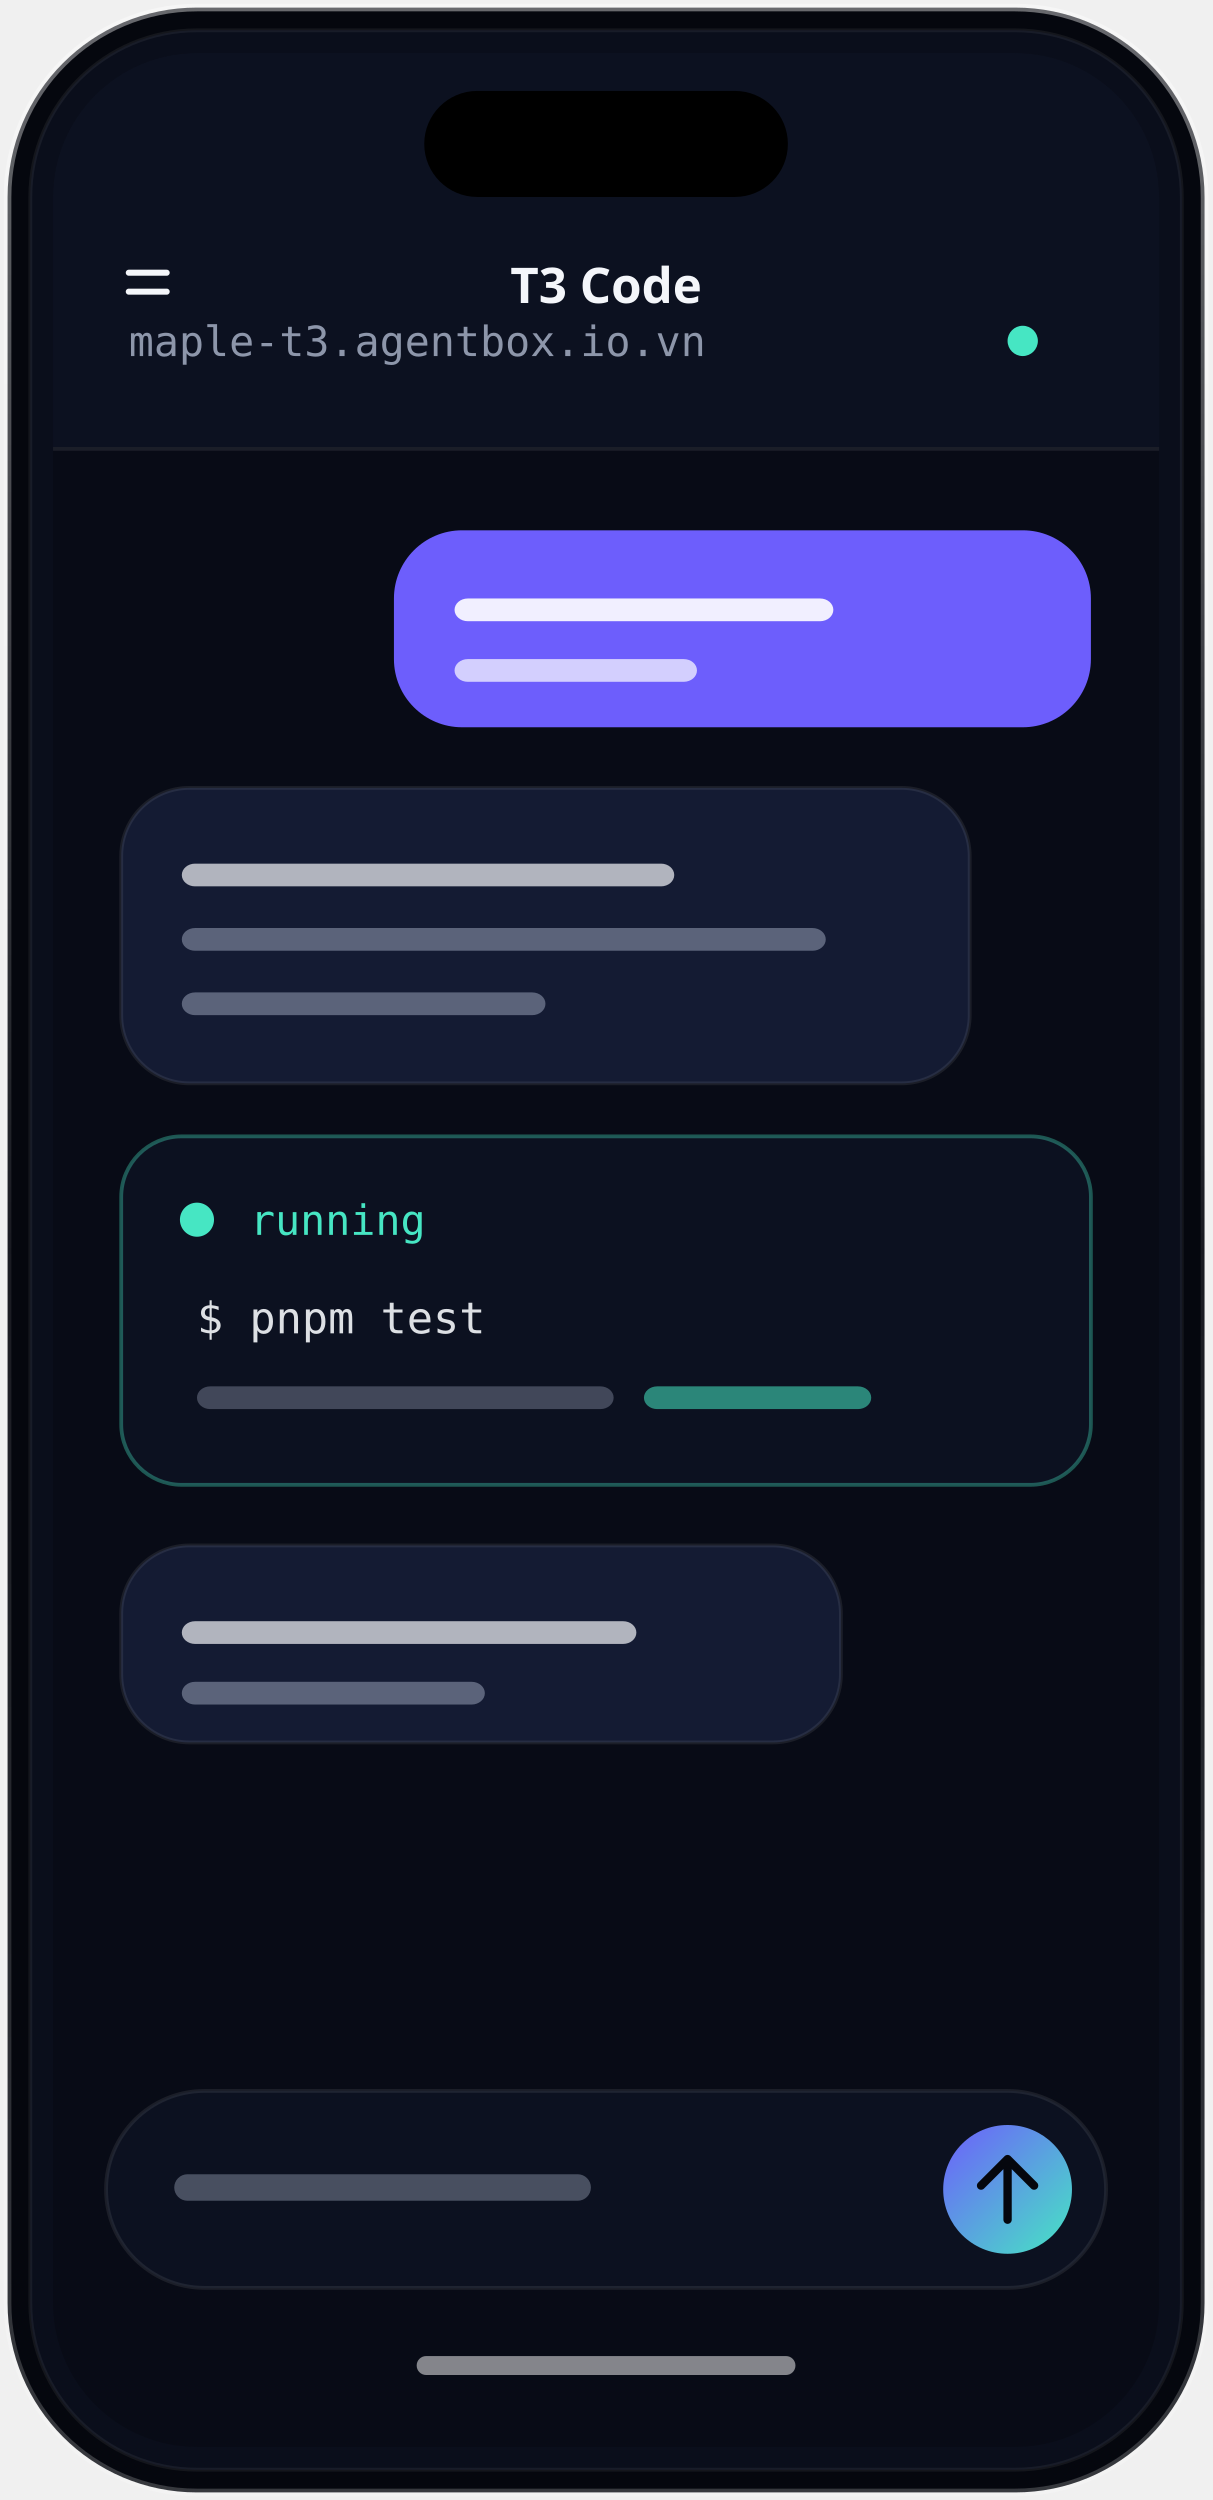
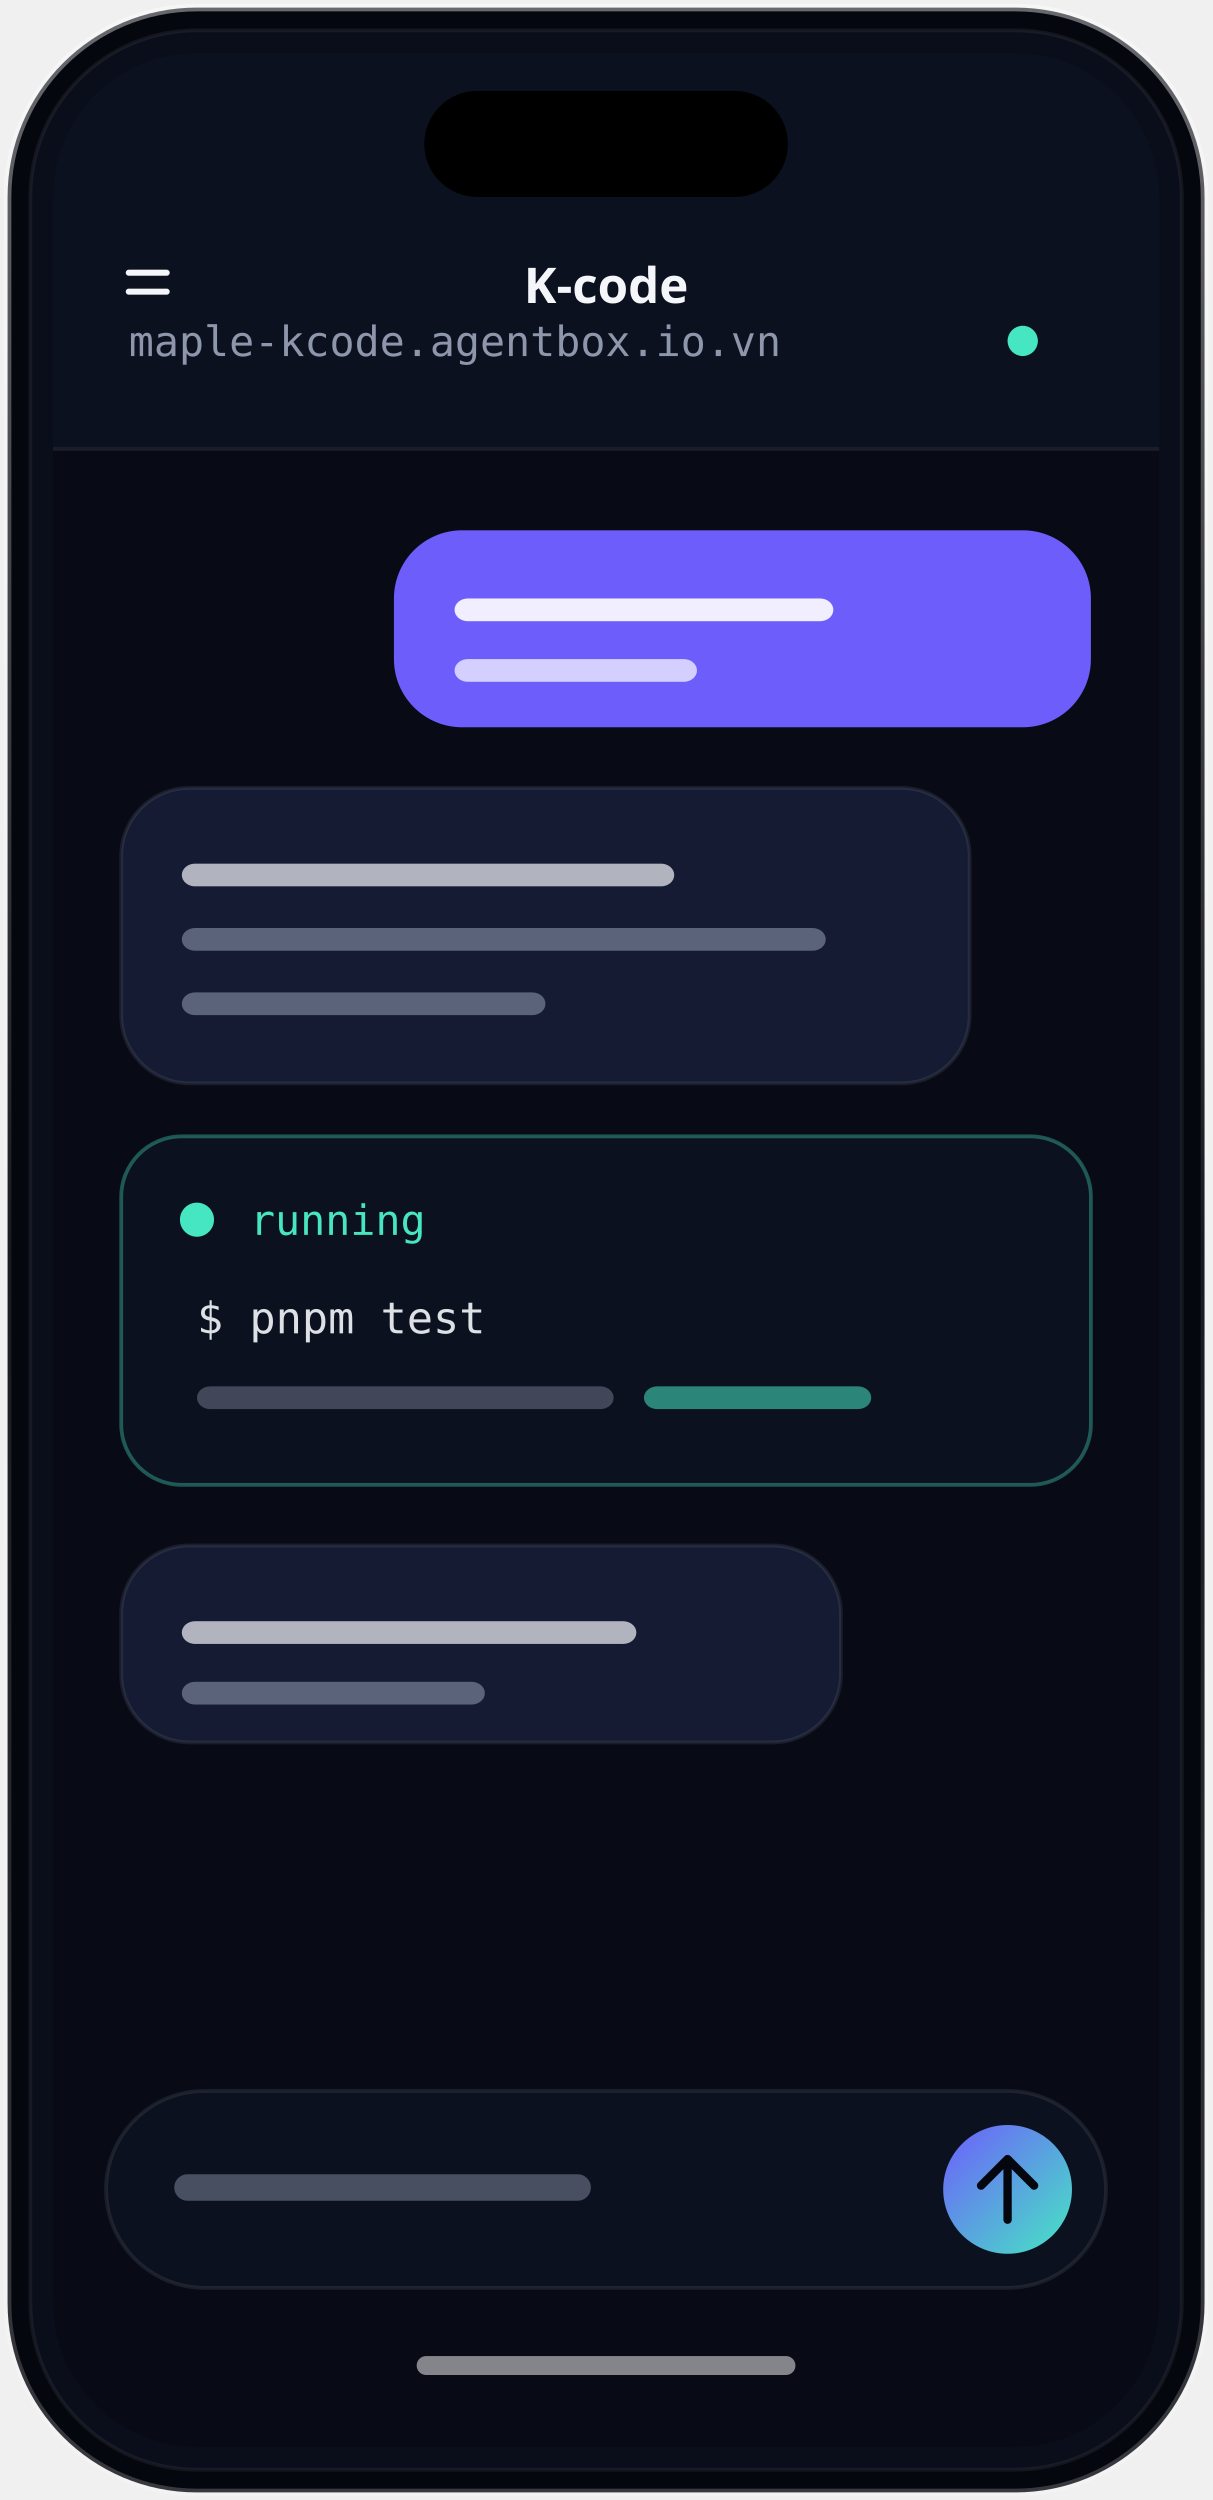
<svg xmlns="http://www.w3.org/2000/svg" viewBox="0 0 320 660" fill="none" aria-hidden="true">
  <defs>
    <clipPath id="ph-clip">
      <rect x="14" y="14" width="292" height="632" rx="38" />
    </clipPath>
    <linearGradient id="ph-edge" x1="0" y1="0" x2="0" y2="1">
      <stop offset="0" stop-color="#FFFFFF" stop-opacity="0.4" />
      <stop offset="0.5" stop-color="#FFFFFF" stop-opacity="0.08" />
      <stop offset="1" stop-color="#FFFFFF" stop-opacity="0.2" />
    </linearGradient>
    <linearGradient id="ph-send" x1="0" y1="0" x2="1" y2="1">
      <stop offset="0" stop-color="#6D5EFC" />
      <stop offset="1" stop-color="#46E6C3" />
    </linearGradient>
  </defs>
  <g id="phone-root">
    <rect x="2" y="2" width="316" height="656" rx="50" fill="#05070E" stroke="url(#ph-edge)" stroke-width="2" />
    <rect x="8" y="8" width="304" height="644" rx="44" fill="#0A0E1B" stroke="#fff" stroke-opacity=".06" />
    <g id="phone-screen" clip-path="url(#ph-clip)">
      <rect x="14" y="14" width="292" height="632" fill="#080B16" />
      <rect x="14" y="14" width="292" height="104" fill="#0C1120" />
      <path d="M14 118.500H306" stroke="rgba(255,255,255,.08)" />
-       <text x="34" y="94" font-family="'JetBrains Mono',ui-monospace,monospace" font-size="11" font-weight="500" fill="#A3ADC2" fill-opacity=".85">maple-t3.agentbox.io.vn</text>
+       <text x="34" y="94" font-family="'JetBrains Mono',ui-monospace,monospace" font-size="11" font-weight="500" fill="#A3ADC2" fill-opacity=".85">maple-kcode.agentbox.io.vn</text>
      <circle cx="270" cy="90" r="4" fill="#46E6C3" />
      <path d="M34 72 h10 M34 77 h10" stroke="#F4F6FA" stroke-width="1.6" stroke-linecap="round" />
-       <text x="160" y="80" font-size="13" font-weight="600" fill="#F4F6FA" text-anchor="middle" font-family="'Be Vietnam Pro',system-ui,sans-serif">T3 Code</text>
+       <text x="160" y="80" font-size="13" font-weight="600" fill="#F4F6FA" text-anchor="middle" font-family="'Be Vietnam Pro',system-ui,sans-serif">K-code</text>
      <rect x="104" y="140" width="184" height="52" rx="18" fill="#6D5EFC" />
      <rect x="120" y="158" width="100" height="6" rx="3.5" fill="#fff" fill-opacity="0.9" />
      <rect x="120" y="174" width="64" height="6" rx="3.5" fill="#fff" fill-opacity="0.7" />
      <rect x="32" y="208" width="224" height="78" rx="18" fill="#141B33" stroke="rgba(255,255,255,.08)" />
      <rect x="48" y="228" width="130" height="6" rx="3.5" fill="#F4F6FA" fill-opacity="0.7" />
      <rect x="48" y="245" width="170" height="6" rx="3.5" fill="#A3ADC2" fill-opacity="0.5" />
      <rect x="48" y="262" width="96" height="6" rx="3.5" fill="#A3ADC2" fill-opacity="0.5" />
      <rect x="32" y="300" width="256" height="92" rx="16" fill="#0C1120" stroke="#46E6C3" stroke-opacity=".35" />
      <circle cx="52" cy="322" r="4.5" fill="#46E6C3" />
      <text x="66" y="326" font-family="'JetBrains Mono',ui-monospace,monospace" font-size="11" font-weight="500" fill="#46E6C3">running</text>
      <text x="52" y="352" font-family="'JetBrains Mono',ui-monospace,monospace" font-size="11.5" font-weight="500" fill="#F4F6FA" fill-opacity=".9">$ pnpm test</text>
      <rect x="52" y="366" width="110" height="6" rx="3.5" fill="#A3ADC2" fill-opacity="0.35" />
      <rect x="170" y="366" width="60" height="6" rx="3.5" fill="#46E6C3" fill-opacity="0.55" />
      <rect x="32" y="408" width="190" height="52" rx="18" fill="#141B33" stroke="rgba(255,255,255,.08)" />
      <rect x="48" y="428" width="120" height="6" rx="3.5" fill="#F4F6FA" fill-opacity="0.7" />
      <rect x="48" y="444" width="80" height="6" rx="3.5" fill="#A3ADC2" fill-opacity="0.5" />
      <rect x="28" y="552" width="264" height="52" rx="26" fill="#0C1120" stroke="rgba(255,255,255,.08)" />
      <rect x="46" y="574" width="110" height="7" rx="3.500" fill="#A3ADC2" fill-opacity=".4" />
      <circle cx="266" cy="578" r="17" fill="url(#ph-send)" />
      <path d="M266 586 v-16 m-7 7 l7 -7 7 7" stroke="#05070E" stroke-width="2.200" stroke-linecap="round" stroke-linejoin="round" />
      <rect x="110" y="622" width="100" height="5" rx="2.500" fill="#fff" fill-opacity=".5" />
    </g>
    <rect x="112" y="24" width="96" height="28" rx="14" fill="#000" />
  </g>
</svg>
